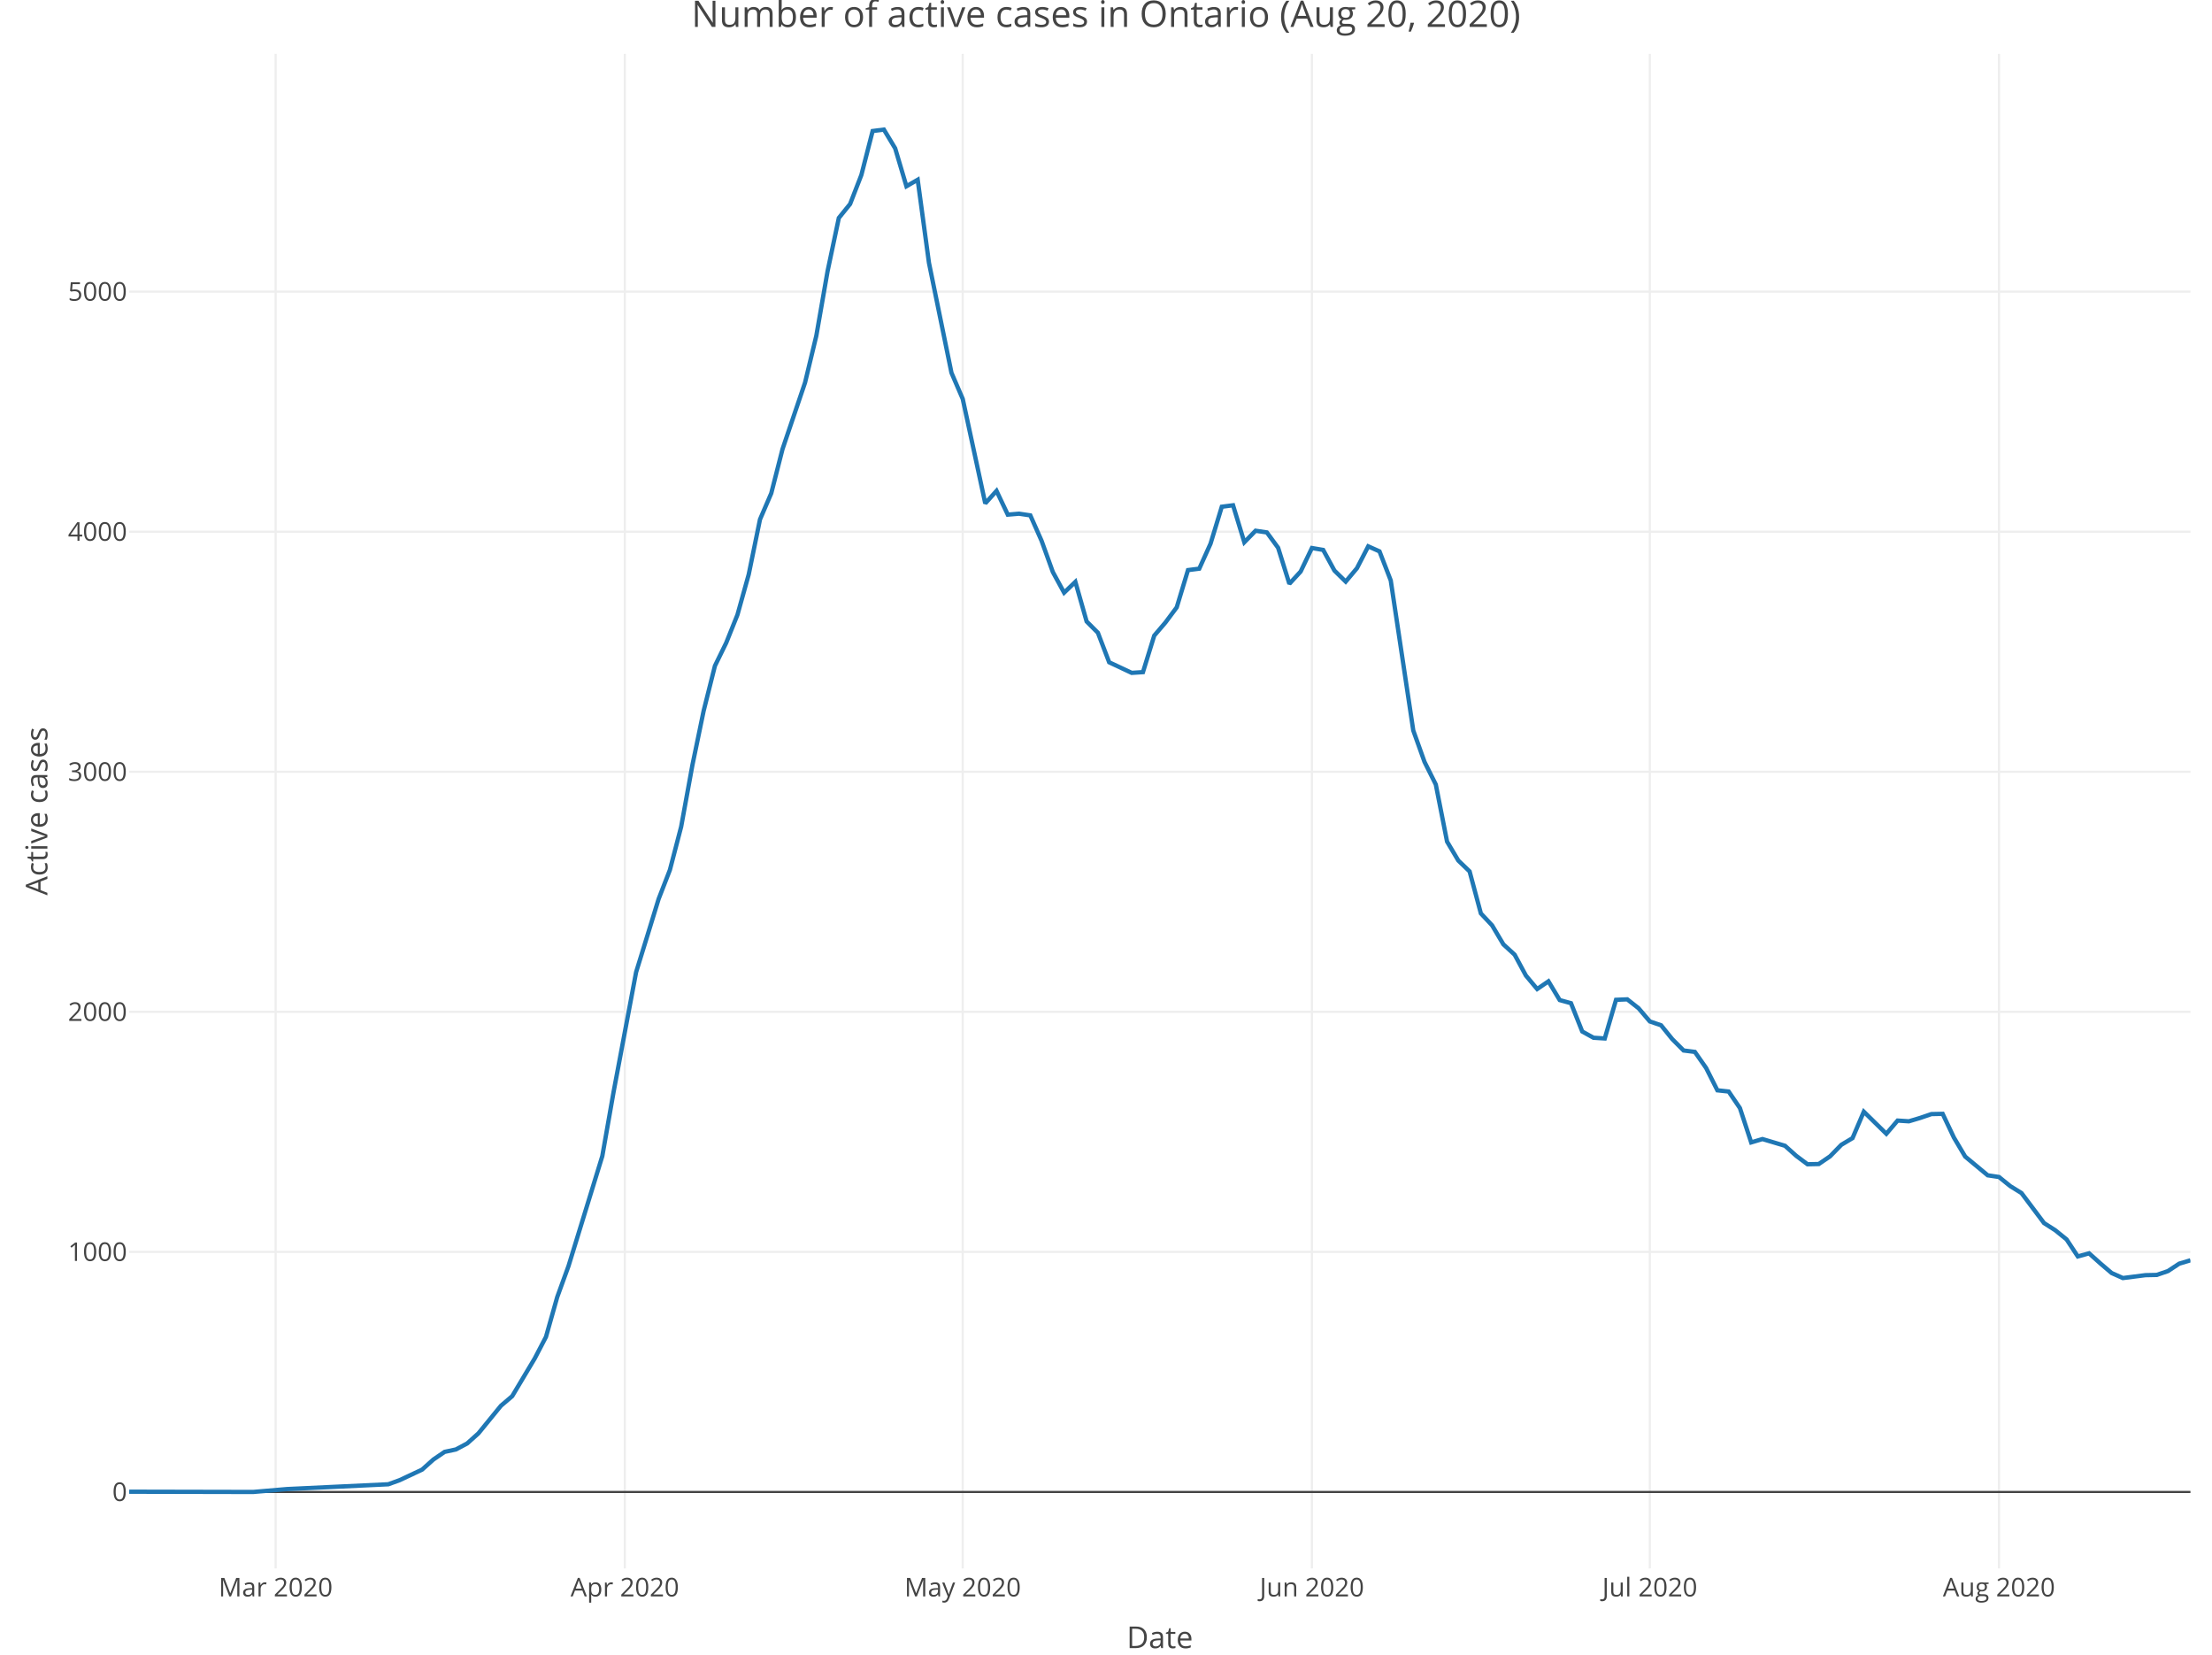
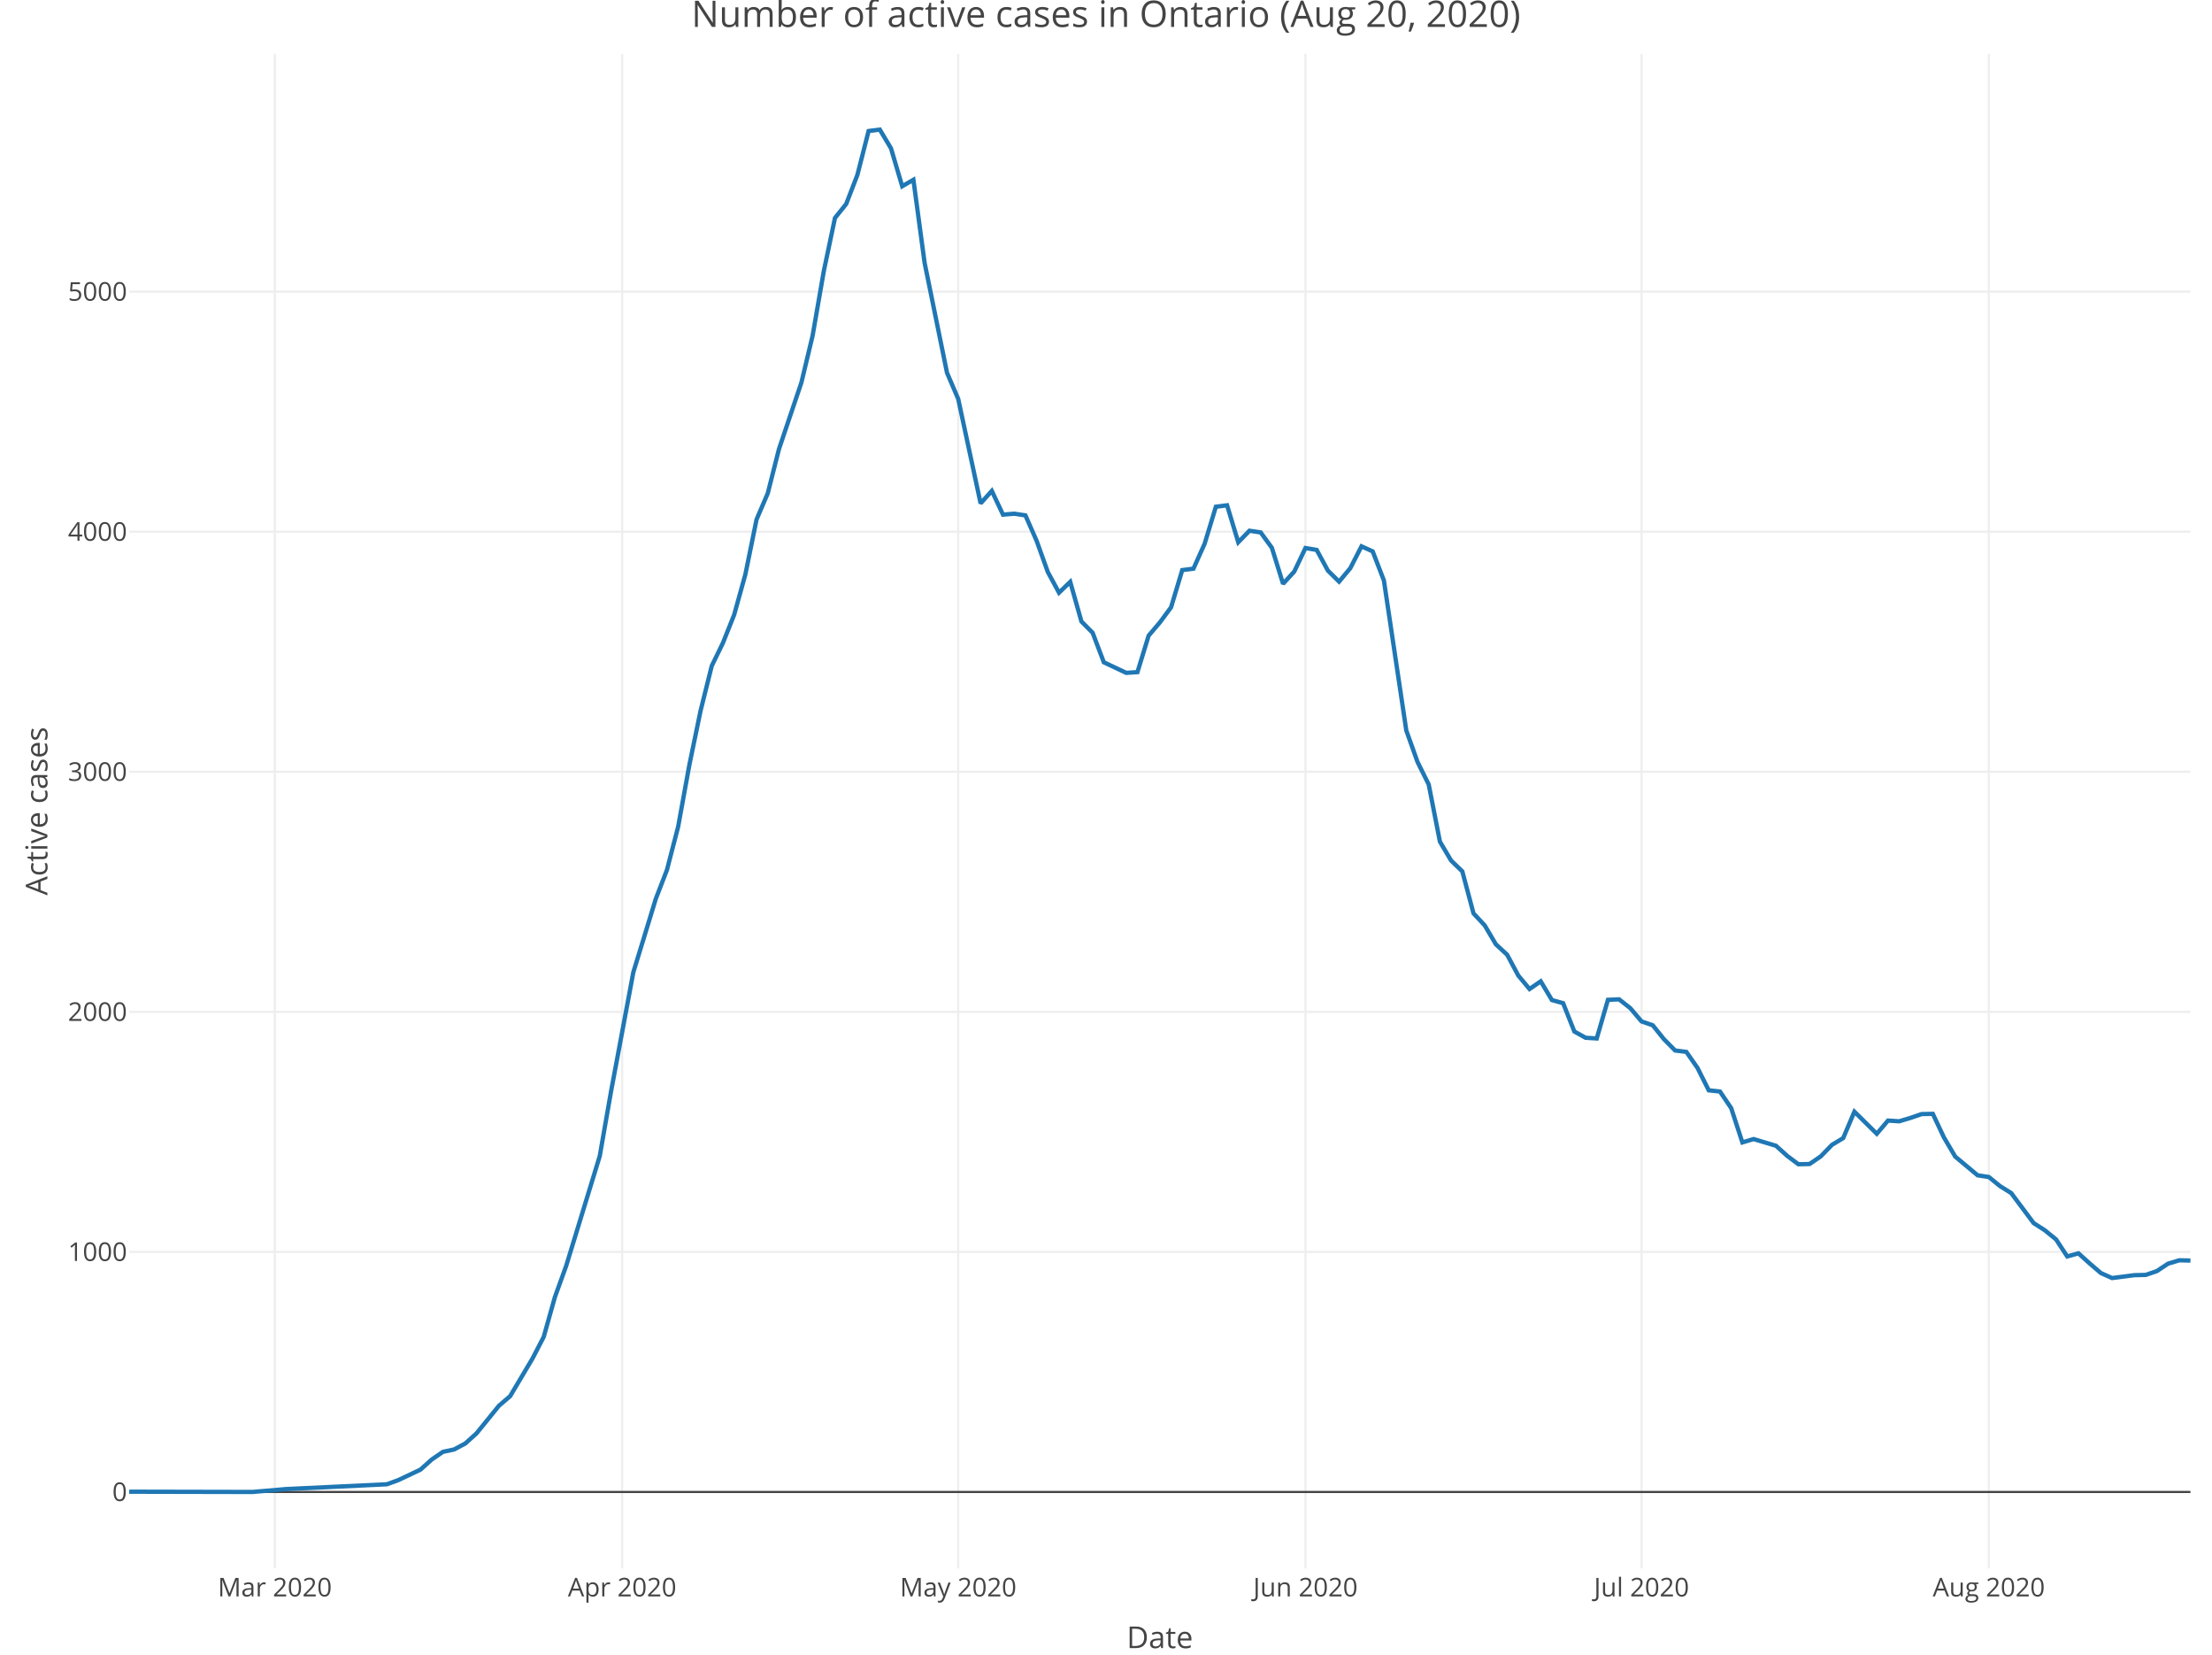
<svg xmlns="http://www.w3.org/2000/svg" class="main-svg" width="1027" height="768" style="" viewBox="0 0 1027 768">
  <rect x="0" y="0" width="1027" height="768" style="fill: rgb(255, 255, 255); fill-opacity: 1;" />
-   <defs id="defs-8873a3">
+   <defs id="defs-52a9f0">
    <g class="clips">
-       <clipPath id="clip8873a3xyplot" class="plotclip">
+       <clipPath id="clip52a9f0xyplot" class="plotclip">
        <rect width="957" height="703" />
      </clipPath>
-       <clipPath class="axesclip" id="clip8873a3x">
+       <clipPath class="axesclip" id="clip52a9f0x">
        <rect x="60" y="0" width="957" height="768" />
      </clipPath>
-       <clipPath class="axesclip" id="clip8873a3y">
+       <clipPath class="axesclip" id="clip52a9f0y">
        <rect x="0" y="25" width="1027" height="703" />
      </clipPath>
-       <clipPath class="axesclip" id="clip8873a3xy">
+       <clipPath class="axesclip" id="clip52a9f0xy">
        <rect x="60" y="25" width="957" height="703" />
      </clipPath>
    </g>
    <g class="gradients" />
  </defs>
  <g class="bglayer" />
  <g class="layer-below">
    <g class="imagelayer" />
    <g class="shapelayer" />
  </g>
  <g class="cartesianlayer">
    <g class="subplot xy">
      <g class="layer-subplot">
        <g class="shapelayer" />
        <g class="imagelayer" />
      </g>
      <g class="gridlayer">
        <g class="x">
-           <path class="xgrid crisp" transform="translate(127.98,0)" d="M0,25v703" style="stroke: rgb(238, 238, 238); stroke-opacity: 1; stroke-width: 1px;" />
-           <path class="xgrid crisp" transform="translate(290.1,0)" d="M0,25v703" style="stroke: rgb(238, 238, 238); stroke-opacity: 1; stroke-width: 1px;" />
-           <path class="xgrid crisp" transform="translate(446.98,0)" d="M0,25v703" style="stroke: rgb(238, 238, 238); stroke-opacity: 1; stroke-width: 1px;" />
-           <path class="xgrid crisp" transform="translate(609.1,0)" d="M0,25v703" style="stroke: rgb(238, 238, 238); stroke-opacity: 1; stroke-width: 1px;" />
-           <path class="xgrid crisp" transform="translate(765.98,0)" d="M0,25v703" style="stroke: rgb(238, 238, 238); stroke-opacity: 1; stroke-width: 1px;" />
-           <path class="xgrid crisp" transform="translate(928.1,0)" d="M0,25v703" style="stroke: rgb(238, 238, 238); stroke-opacity: 1; stroke-width: 1px;" />
+           <path class="xgrid crisp" transform="translate(127.61,0)" d="M0,25v703" style="stroke: rgb(238, 238, 238); stroke-opacity: 1; stroke-width: 1px;" />
+           <path class="xgrid crisp" transform="translate(288.85,0)" d="M0,25v703" style="stroke: rgb(238, 238, 238); stroke-opacity: 1; stroke-width: 1px;" />
+           <path class="xgrid crisp" transform="translate(444.88,0)" d="M0,25v703" style="stroke: rgb(238, 238, 238); stroke-opacity: 1; stroke-width: 1px;" />
+           <path class="xgrid crisp" transform="translate(606.11,0)" d="M0,25v703" style="stroke: rgb(238, 238, 238); stroke-opacity: 1; stroke-width: 1px;" />
+           <path class="xgrid crisp" transform="translate(762.15,0)" d="M0,25v703" style="stroke: rgb(238, 238, 238); stroke-opacity: 1; stroke-width: 1px;" />
+           <path class="xgrid crisp" transform="translate(923.38,0)" d="M0,25v703" style="stroke: rgb(238, 238, 238); stroke-opacity: 1; stroke-width: 1px;" />
        </g>
        <g class="y">
          <path class="ygrid crisp" transform="translate(0,581.09)" d="M60,0h957" style="stroke: rgb(238, 238, 238); stroke-opacity: 1; stroke-width: 1px;" />
          <path class="ygrid crisp" transform="translate(0,469.66)" d="M60,0h957" style="stroke: rgb(238, 238, 238); stroke-opacity: 1; stroke-width: 1px;" />
          <path class="ygrid crisp" transform="translate(0,358.23)" d="M60,0h957" style="stroke: rgb(238, 238, 238); stroke-opacity: 1; stroke-width: 1px;" />
          <path class="ygrid crisp" transform="translate(0,246.8)" d="M60,0h957" style="stroke: rgb(238, 238, 238); stroke-opacity: 1; stroke-width: 1px;" />
          <path class="ygrid crisp" transform="translate(0,135.37)" d="M60,0h957" style="stroke: rgb(238, 238, 238); stroke-opacity: 1; stroke-width: 1px;" />
        </g>
      </g>
      <g class="zerolinelayer">
        <path class="yzl zl crisp" transform="translate(0,692.52)" d="M60,0h957" style="stroke: rgb(68, 68, 68); stroke-opacity: 1; stroke-width: 1px;" />
      </g>
      <path class="xlines-below" />
      <path class="ylines-below" />
      <g class="overlines-below" />
      <g class="xaxislayer-below" />
      <g class="yaxislayer-below" />
      <g class="overaxes-below" />
-       <g class="plot" transform="translate(60, 25)" clip-path="url('#clip8873a3xyplot')">
+       <g class="plot" transform="translate(60, 25)" clip-path="url('#clip52a9f0xyplot')">
        <g class="scatterlayer mlayer">
-           <g class="trace scatter tracea47b97" style="stroke-miterlimit: 2; opacity: 1;">
+           <g class="trace scatter trace148849" style="stroke-miterlimit: 2; opacity: 1;">
            <g class="fills" />
            <g class="errorbars" />
            <g class="lines">
-               <path class="js-line" d="M0,667.4L57.52,667.52L73.21,666.18L120.28,663.95L125.51,662.06L135.97,657.15L141.2,652.47L146.43,648.91L151.66,647.79L156.89,645.01L162.11,640.33L172.57,627.51L177.8,623.06L188.26,605.56L193.49,595.53L198.72,577.03L203.95,562.66L219.64,511.63L224.87,481.87L235.33,426.27L240.56,409.33L245.79,392.28L251.02,378.8L256.25,358.74L261.48,330.11L266.7,304.92L271.93,284.08L277.16,273.39L282.39,260.35L287.62,241.63L292.85,216.11L298.08,203.97L303.31,183.46L313.77,152.6L319,130.87L324.23,100.89L329.46,76.16L334.69,69.69L339.92,56.21L345.15,35.82L350.38,35.15L355.61,43.84L360.84,61.45L366.07,58.44L371.3,96.99L381.75,148.03L386.98,160.17L397.44,208.65L402.67,202.85L407.9,213.88L413.13,213.44L418.36,214.22L423.59,226.03L428.82,240.52L434.05,250.1L439.28,245.08L444.51,263.47L449.74,268.71L454.97,282.41L465.43,287.32L470.66,286.98L475.89,270.04L481.11,263.92L486.34,256.9L491.57,239.62L496.8,238.96L502.03,227.37L507.26,210.21L512.49,209.54L517.72,226.7L522.95,221.35L528.18,222.13L533.41,229.26L538.64,245.98L543.87,240.29L549.1,229.37L554.33,230.26L559.56,239.85L564.79,244.97L570.02,238.73L575.25,228.59L580.48,230.93L585.7,244.42L596.16,314.06L601.39,328.66L606.62,339.13L611.85,365.65L617.08,374.45L622.31,379.47L627.54,398.97L632.77,404.54L638,413.34L643.23,418.14L648.46,427.83L653.69,434.07L658.92,430.5L664.15,439.2L669.38,440.64L674.61,453.79L679.84,456.69L685.07,457.02L690.3,439.08L695.52,438.86L700.75,442.98L705.98,449.11L711.21,450.9L716.44,457.36L721.67,462.6L726.9,463.26L732.13,470.73L737.36,481.09L742.59,481.65L747.82,489.34L753.05,505.27L758.28,503.71L768.74,506.83L773.97,511.51L779.2,515.41L784.43,515.3L789.66,511.74L794.89,506.39L800.11,503.27L805.34,491.01L815.8,501.26L821.03,495.13L826.26,495.47L831.49,493.91L836.72,492.12L841.95,492.01L847.18,503.04L852.41,511.85L862.87,520.54L868.1,521.32L873.33,525.55L878.56,528.79L889.02,542.71L894.25,546.06L899.48,550.29L904.7,558.2L909.93,556.75L915.16,561.43L920.39,565.89L925.62,568.23L936.08,566.89L941.31,566.78L946.54,565L951.77,561.55L957,559.99" style="vector-effect: non-scaling-stroke; fill: none; stroke: rgb(31, 119, 180); stroke-opacity: 1; stroke-width: 2px; opacity: 1;" />
+               <path class="js-line" d="M0,667.4L57.21,667.52L72.82,666.18L119.63,663.95L124.83,662.06L135.23,657.15L140.43,652.47L145.63,648.91L150.83,647.79L156.03,645.01L161.23,640.33L171.64,627.51L176.84,623.06L187.24,605.56L192.44,595.53L197.64,577.03L202.84,562.66L218.45,511.63L223.65,481.87L234.05,426.27L239.25,409.33L244.45,392.28L249.65,378.8L254.85,358.74L260.05,330.11L265.26,304.92L270.46,284.08L275.66,273.39L280.86,260.35L286.06,241.63L291.26,216.11L296.46,203.97L301.66,183.46L312.07,152.6L317.27,130.87L322.47,100.89L327.67,76.16L332.87,69.69L338.07,56.21L343.27,35.82L348.47,35.15L353.67,43.84L358.88,61.45L364.08,58.44L369.28,96.99L379.68,148.03L384.88,160.17L395.28,208.65L400.48,202.85L405.68,213.88L410.89,213.44L416.09,214.22L421.29,226.03L426.49,240.52L431.69,250.1L436.89,245.08L442.09,263.47L447.29,268.71L452.49,282.41L462.9,287.32L468.1,286.98L473.3,270.04L478.5,263.92L483.7,256.9L488.9,239.62L494.1,238.96L499.3,227.37L504.51,210.21L509.71,209.54L514.91,226.7L520.11,221.35L525.31,222.13L530.51,229.26L535.71,245.98L540.91,240.29L546.11,229.37L551.32,230.26L556.52,239.85L561.72,244.97L566.92,238.73L572.12,228.59L577.32,230.93L582.52,244.42L592.92,314.06L598.13,328.66L603.33,339.13L608.53,365.65L613.73,374.45L618.93,379.47L624.13,398.97L629.33,404.54L634.53,413.34L639.73,418.14L644.93,427.83L650.14,434.07L655.34,430.5L660.54,439.2L665.74,440.64L670.94,453.79L676.14,456.69L681.34,457.02L686.54,439.08L691.74,438.86L696.95,442.98L702.15,449.11L707.35,450.9L712.55,457.36L717.75,462.6L722.95,463.26L728.15,470.73L733.35,481.09L738.55,481.65L743.76,489.34L748.96,505.27L754.16,503.71L764.56,506.83L769.76,511.51L774.96,515.41L780.16,515.3L785.36,511.74L790.57,506.39L795.77,503.27L800.97,491.01L811.37,501.26L816.57,495.13L821.77,495.47L826.97,493.91L832.17,492.12L837.38,492.01L842.58,503.04L847.78,511.85L858.18,520.54L863.38,521.32L868.58,525.55L873.78,528.79L884.18,542.71L889.39,546.06L894.59,550.29L899.79,558.2L904.99,556.75L910.19,561.43L915.39,565.89L920.59,568.23L930.99,566.89L936.2,566.78L941.4,565L946.6,561.55L951.8,559.99L957,560.1" style="vector-effect: non-scaling-stroke; fill: none; stroke: rgb(31, 119, 180); stroke-opacity: 1; stroke-width: 2px; opacity: 1;" />
            </g>
            <g class="points" />
            <g class="text" />
          </g>
        </g>
      </g>
      <g class="overplot" />
      <path class="xlines-above crisp" d="M0,0" style="fill: none;" />
      <path class="ylines-above crisp" d="M0,0" style="fill: none;" />
      <g class="overlines-above" />
      <g class="xaxislayer-above">
        <g class="xtick">
-           <text text-anchor="middle" x="0" y="741" transform="translate(127.98,0)" style="font-family: 'Open Sans', verdana, arial, sans-serif; font-size: 12px; fill: rgb(68, 68, 68); fill-opacity: 1; white-space: pre;">Mar 2020</text>
+           <text text-anchor="middle" x="0" y="741" transform="translate(127.61,0)" style="font-family: 'Open Sans', verdana, arial, sans-serif; font-size: 12px; fill: rgb(68, 68, 68); fill-opacity: 1; white-space: pre;">Mar 2020</text>
        </g>
        <g class="xtick">
-           <text text-anchor="middle" x="0" y="741" transform="translate(290.1,0)" style="font-family: 'Open Sans', verdana, arial, sans-serif; font-size: 12px; fill: rgb(68, 68, 68); fill-opacity: 1; white-space: pre;">Apr 2020</text>
+           <text text-anchor="middle" x="0" y="741" transform="translate(288.85,0)" style="font-family: 'Open Sans', verdana, arial, sans-serif; font-size: 12px; fill: rgb(68, 68, 68); fill-opacity: 1; white-space: pre;">Apr 2020</text>
        </g>
        <g class="xtick">
-           <text text-anchor="middle" x="0" y="741" transform="translate(446.98,0)" style="font-family: 'Open Sans', verdana, arial, sans-serif; font-size: 12px; fill: rgb(68, 68, 68); fill-opacity: 1; white-space: pre;">May 2020</text>
+           <text text-anchor="middle" x="0" y="741" transform="translate(444.88,0)" style="font-family: 'Open Sans', verdana, arial, sans-serif; font-size: 12px; fill: rgb(68, 68, 68); fill-opacity: 1; white-space: pre;">May 2020</text>
        </g>
        <g class="xtick">
-           <text text-anchor="middle" x="0" y="741" transform="translate(609.1,0)" style="font-family: 'Open Sans', verdana, arial, sans-serif; font-size: 12px; fill: rgb(68, 68, 68); fill-opacity: 1; white-space: pre;">Jun 2020</text>
+           <text text-anchor="middle" x="0" y="741" transform="translate(606.11,0)" style="font-family: 'Open Sans', verdana, arial, sans-serif; font-size: 12px; fill: rgb(68, 68, 68); fill-opacity: 1; white-space: pre;">Jun 2020</text>
        </g>
        <g class="xtick">
-           <text text-anchor="middle" x="0" y="741" transform="translate(765.98,0)" style="font-family: 'Open Sans', verdana, arial, sans-serif; font-size: 12px; fill: rgb(68, 68, 68); fill-opacity: 1; white-space: pre;">Jul 2020</text>
+           <text text-anchor="middle" x="0" y="741" transform="translate(762.15,0)" style="font-family: 'Open Sans', verdana, arial, sans-serif; font-size: 12px; fill: rgb(68, 68, 68); fill-opacity: 1; white-space: pre;">Jul 2020</text>
        </g>
        <g class="xtick">
-           <text text-anchor="middle" x="0" y="741" transform="translate(928.1,0)" style="font-family: 'Open Sans', verdana, arial, sans-serif; font-size: 12px; fill: rgb(68, 68, 68); fill-opacity: 1; white-space: pre;">Aug 2020</text>
+           <text text-anchor="middle" x="0" y="741" transform="translate(923.38,0)" style="font-family: 'Open Sans', verdana, arial, sans-serif; font-size: 12px; fill: rgb(68, 68, 68); fill-opacity: 1; white-space: pre;">Aug 2020</text>
        </g>
      </g>
      <g class="yaxislayer-above">
        <g class="ytick">
          <text text-anchor="end" x="59" y="4.2" transform="translate(0,692.52)" style="font-family: 'Open Sans', verdana, arial, sans-serif; font-size: 12px; fill: rgb(68, 68, 68); fill-opacity: 1; white-space: pre;">0</text>
        </g>
        <g class="ytick">
          <text text-anchor="end" x="59" y="4.2" transform="translate(0,581.09)" style="font-family: 'Open Sans', verdana, arial, sans-serif; font-size: 12px; fill: rgb(68, 68, 68); fill-opacity: 1; white-space: pre;">1000</text>
        </g>
        <g class="ytick">
          <text text-anchor="end" x="59" y="4.2" transform="translate(0,469.66)" style="font-family: 'Open Sans', verdana, arial, sans-serif; font-size: 12px; fill: rgb(68, 68, 68); fill-opacity: 1; white-space: pre;">2000</text>
        </g>
        <g class="ytick">
          <text text-anchor="end" x="59" y="4.2" transform="translate(0,358.23)" style="font-family: 'Open Sans', verdana, arial, sans-serif; font-size: 12px; fill: rgb(68, 68, 68); fill-opacity: 1; white-space: pre;">3000</text>
        </g>
        <g class="ytick">
          <text text-anchor="end" x="59" y="4.2" transform="translate(0,246.8)" style="font-family: 'Open Sans', verdana, arial, sans-serif; font-size: 12px; fill: rgb(68, 68, 68); fill-opacity: 1; white-space: pre;">4000</text>
        </g>
        <g class="ytick">
          <text text-anchor="end" x="59" y="4.2" transform="translate(0,135.37)" style="font-family: 'Open Sans', verdana, arial, sans-serif; font-size: 12px; fill: rgb(68, 68, 68); fill-opacity: 1; white-space: pre;">5000</text>
        </g>
      </g>
      <g class="overaxes-above" />
    </g>
  </g>
  <g class="polarlayer" />
  <g class="ternarylayer" />
  <g class="geolayer" />
  <g class="funnelarealayer" />
  <g class="pielayer" />
  <g class="treemaplayer" />
  <g class="sunburstlayer" />
  <g class="glimages" />
-   <defs id="topdefs-8873a3">
+   <defs id="topdefs-52a9f0">
    <g class="clips" />
  </defs>
  <g class="layer-above">
    <g class="imagelayer" />
    <g class="shapelayer" />
  </g>
  <g class="infolayer">
    <g class="g-gtitle">
      <text class="gtitle" x="513.5" y="12.5" text-anchor="middle" dy="0em" style="font-family: 'Open Sans', verdana, arial, sans-serif; font-size: 17px; fill: rgb(68, 68, 68); opacity: 1; font-weight: normal; white-space: pre;">Number of active cases in Ontario (Aug 20, 2020)</text>
    </g>
    <g class="g-xtitle" transform="translate(0,-15)">
      <text class="xtitle" x="538.5" y="780" text-anchor="middle" style="font-family: 'Open Sans', verdana, arial, sans-serif; font-size: 14px; fill: rgb(68, 68, 68); opacity: 1; font-weight: normal; white-space: pre;">Date</text>
    </g>
    <g class="g-ytitle">
      <text class="ytitle" transform="rotate(-90,22,376.5)" x="22" y="376.5" text-anchor="middle" style="font-family: 'Open Sans', verdana, arial, sans-serif; font-size: 14px; fill: rgb(68, 68, 68); opacity: 1; font-weight: normal; white-space: pre;">Active cases</text>
    </g>
  </g>
</svg>
